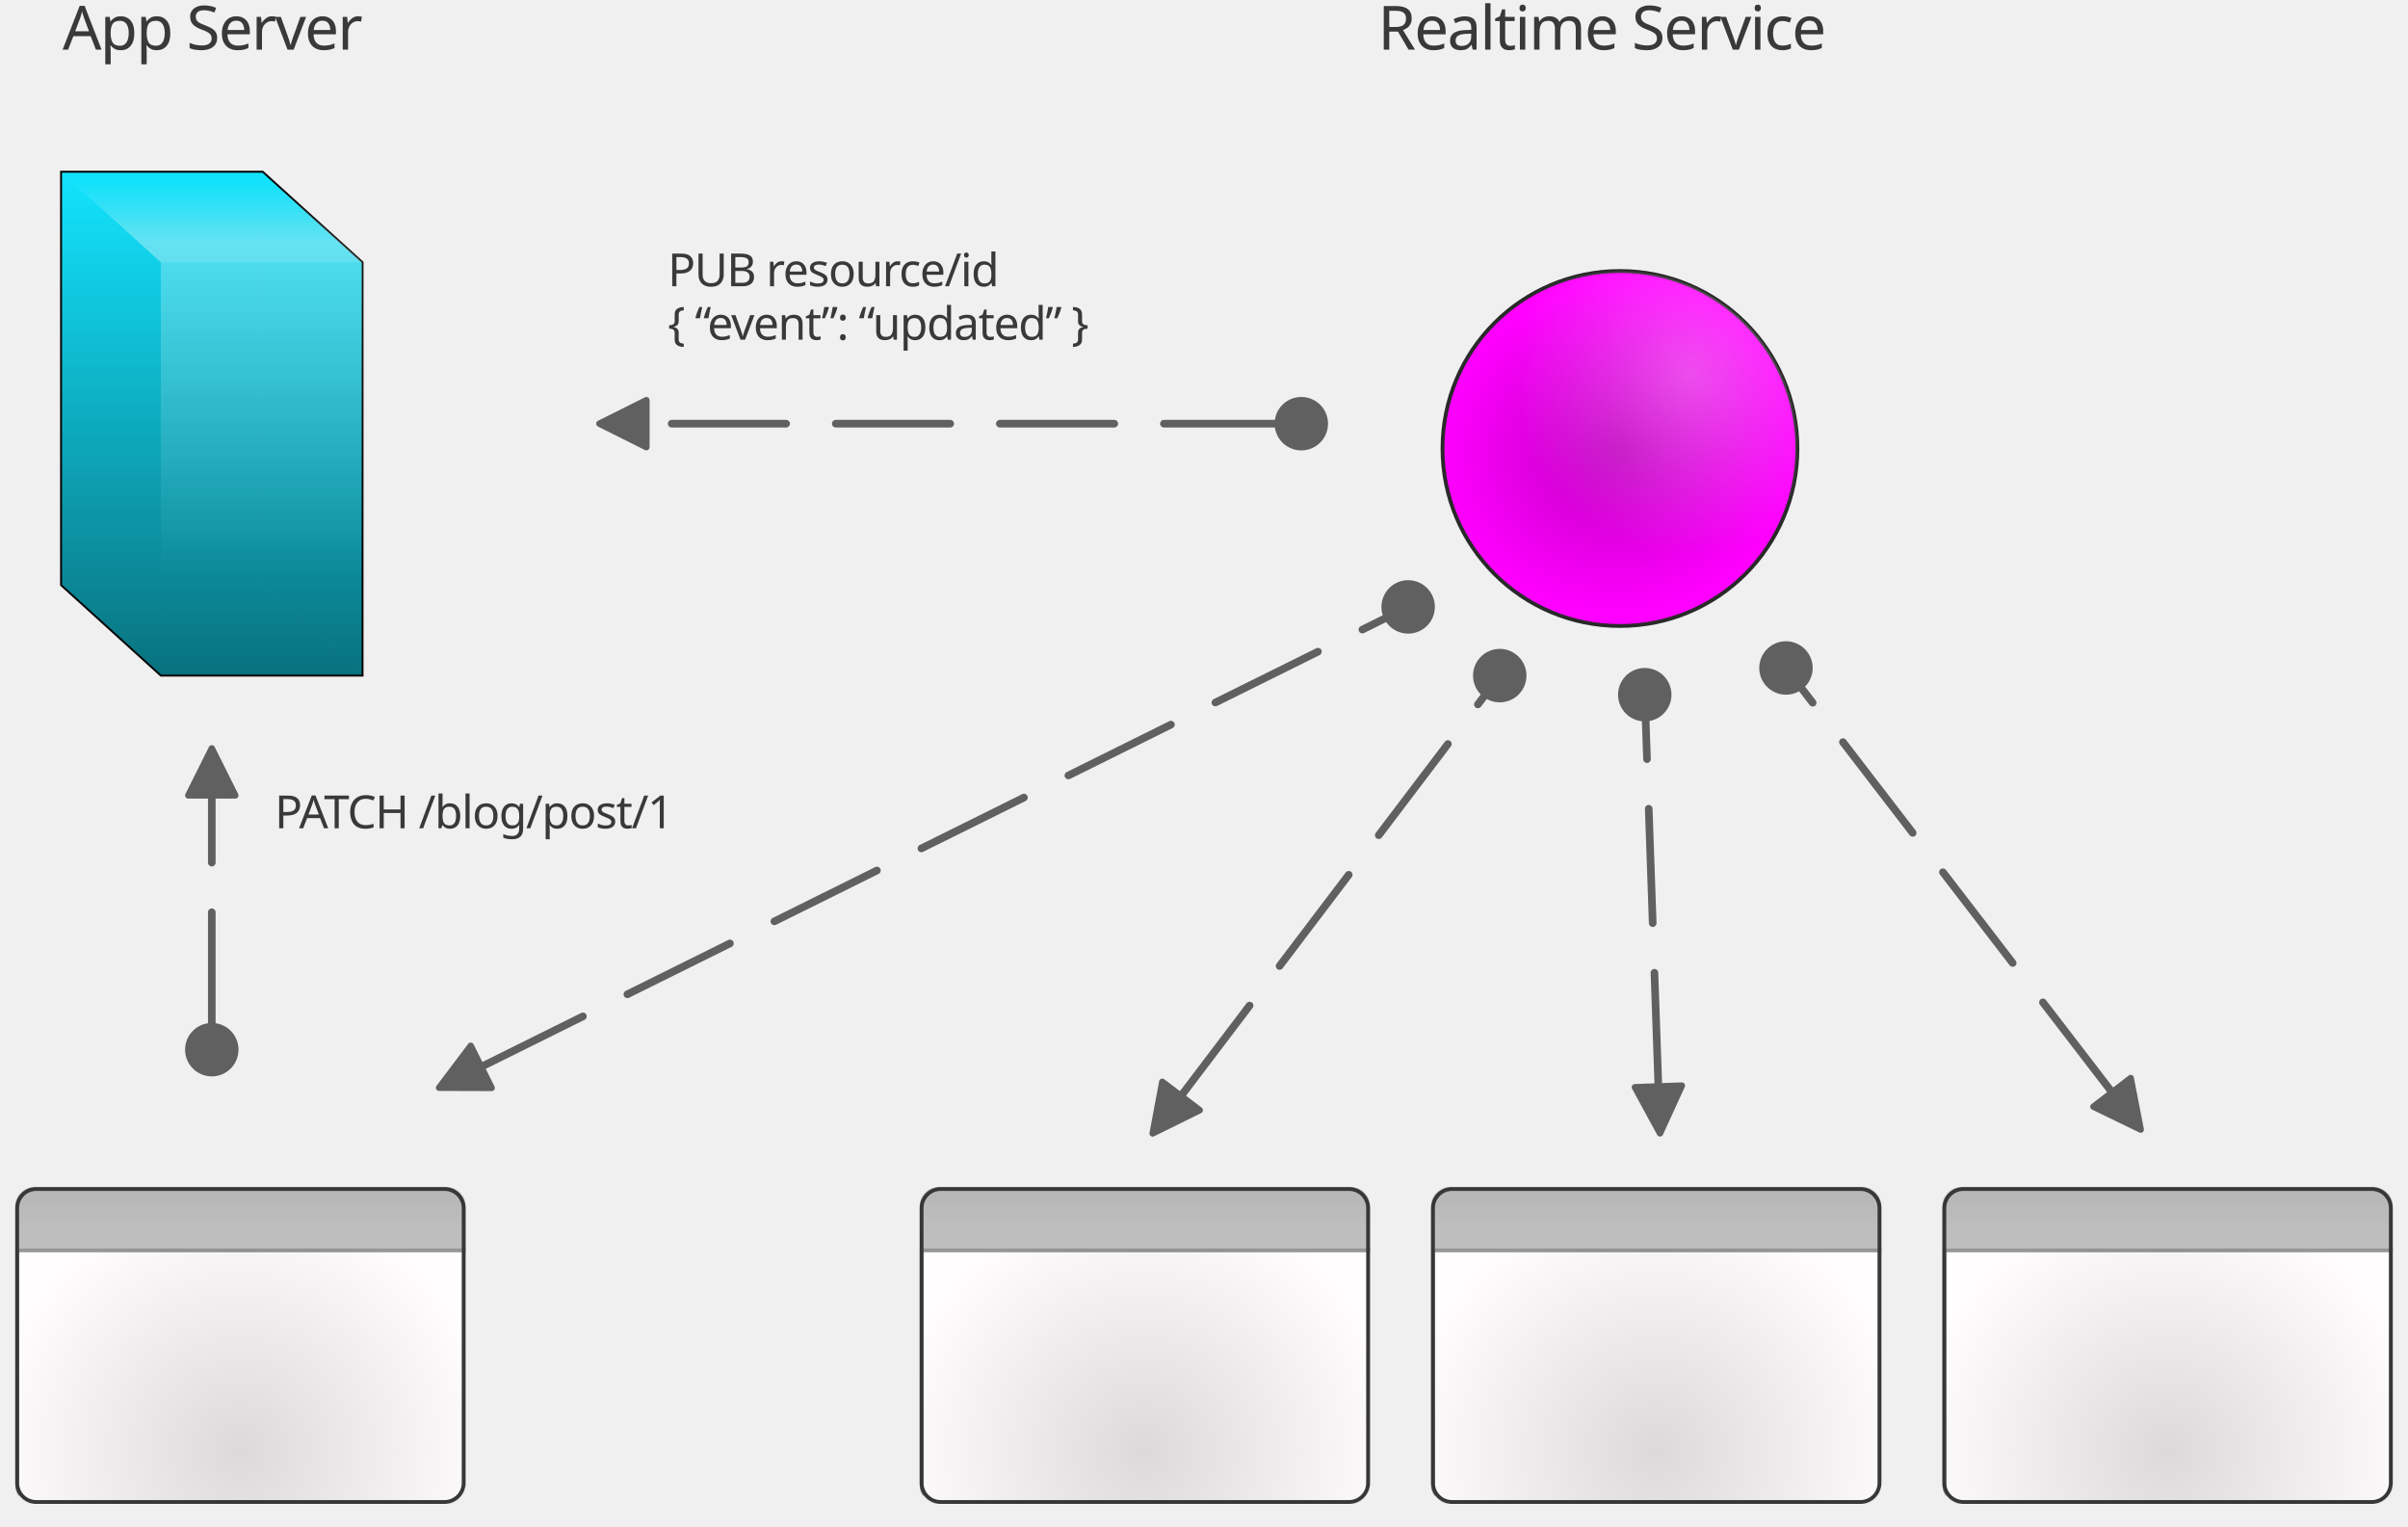
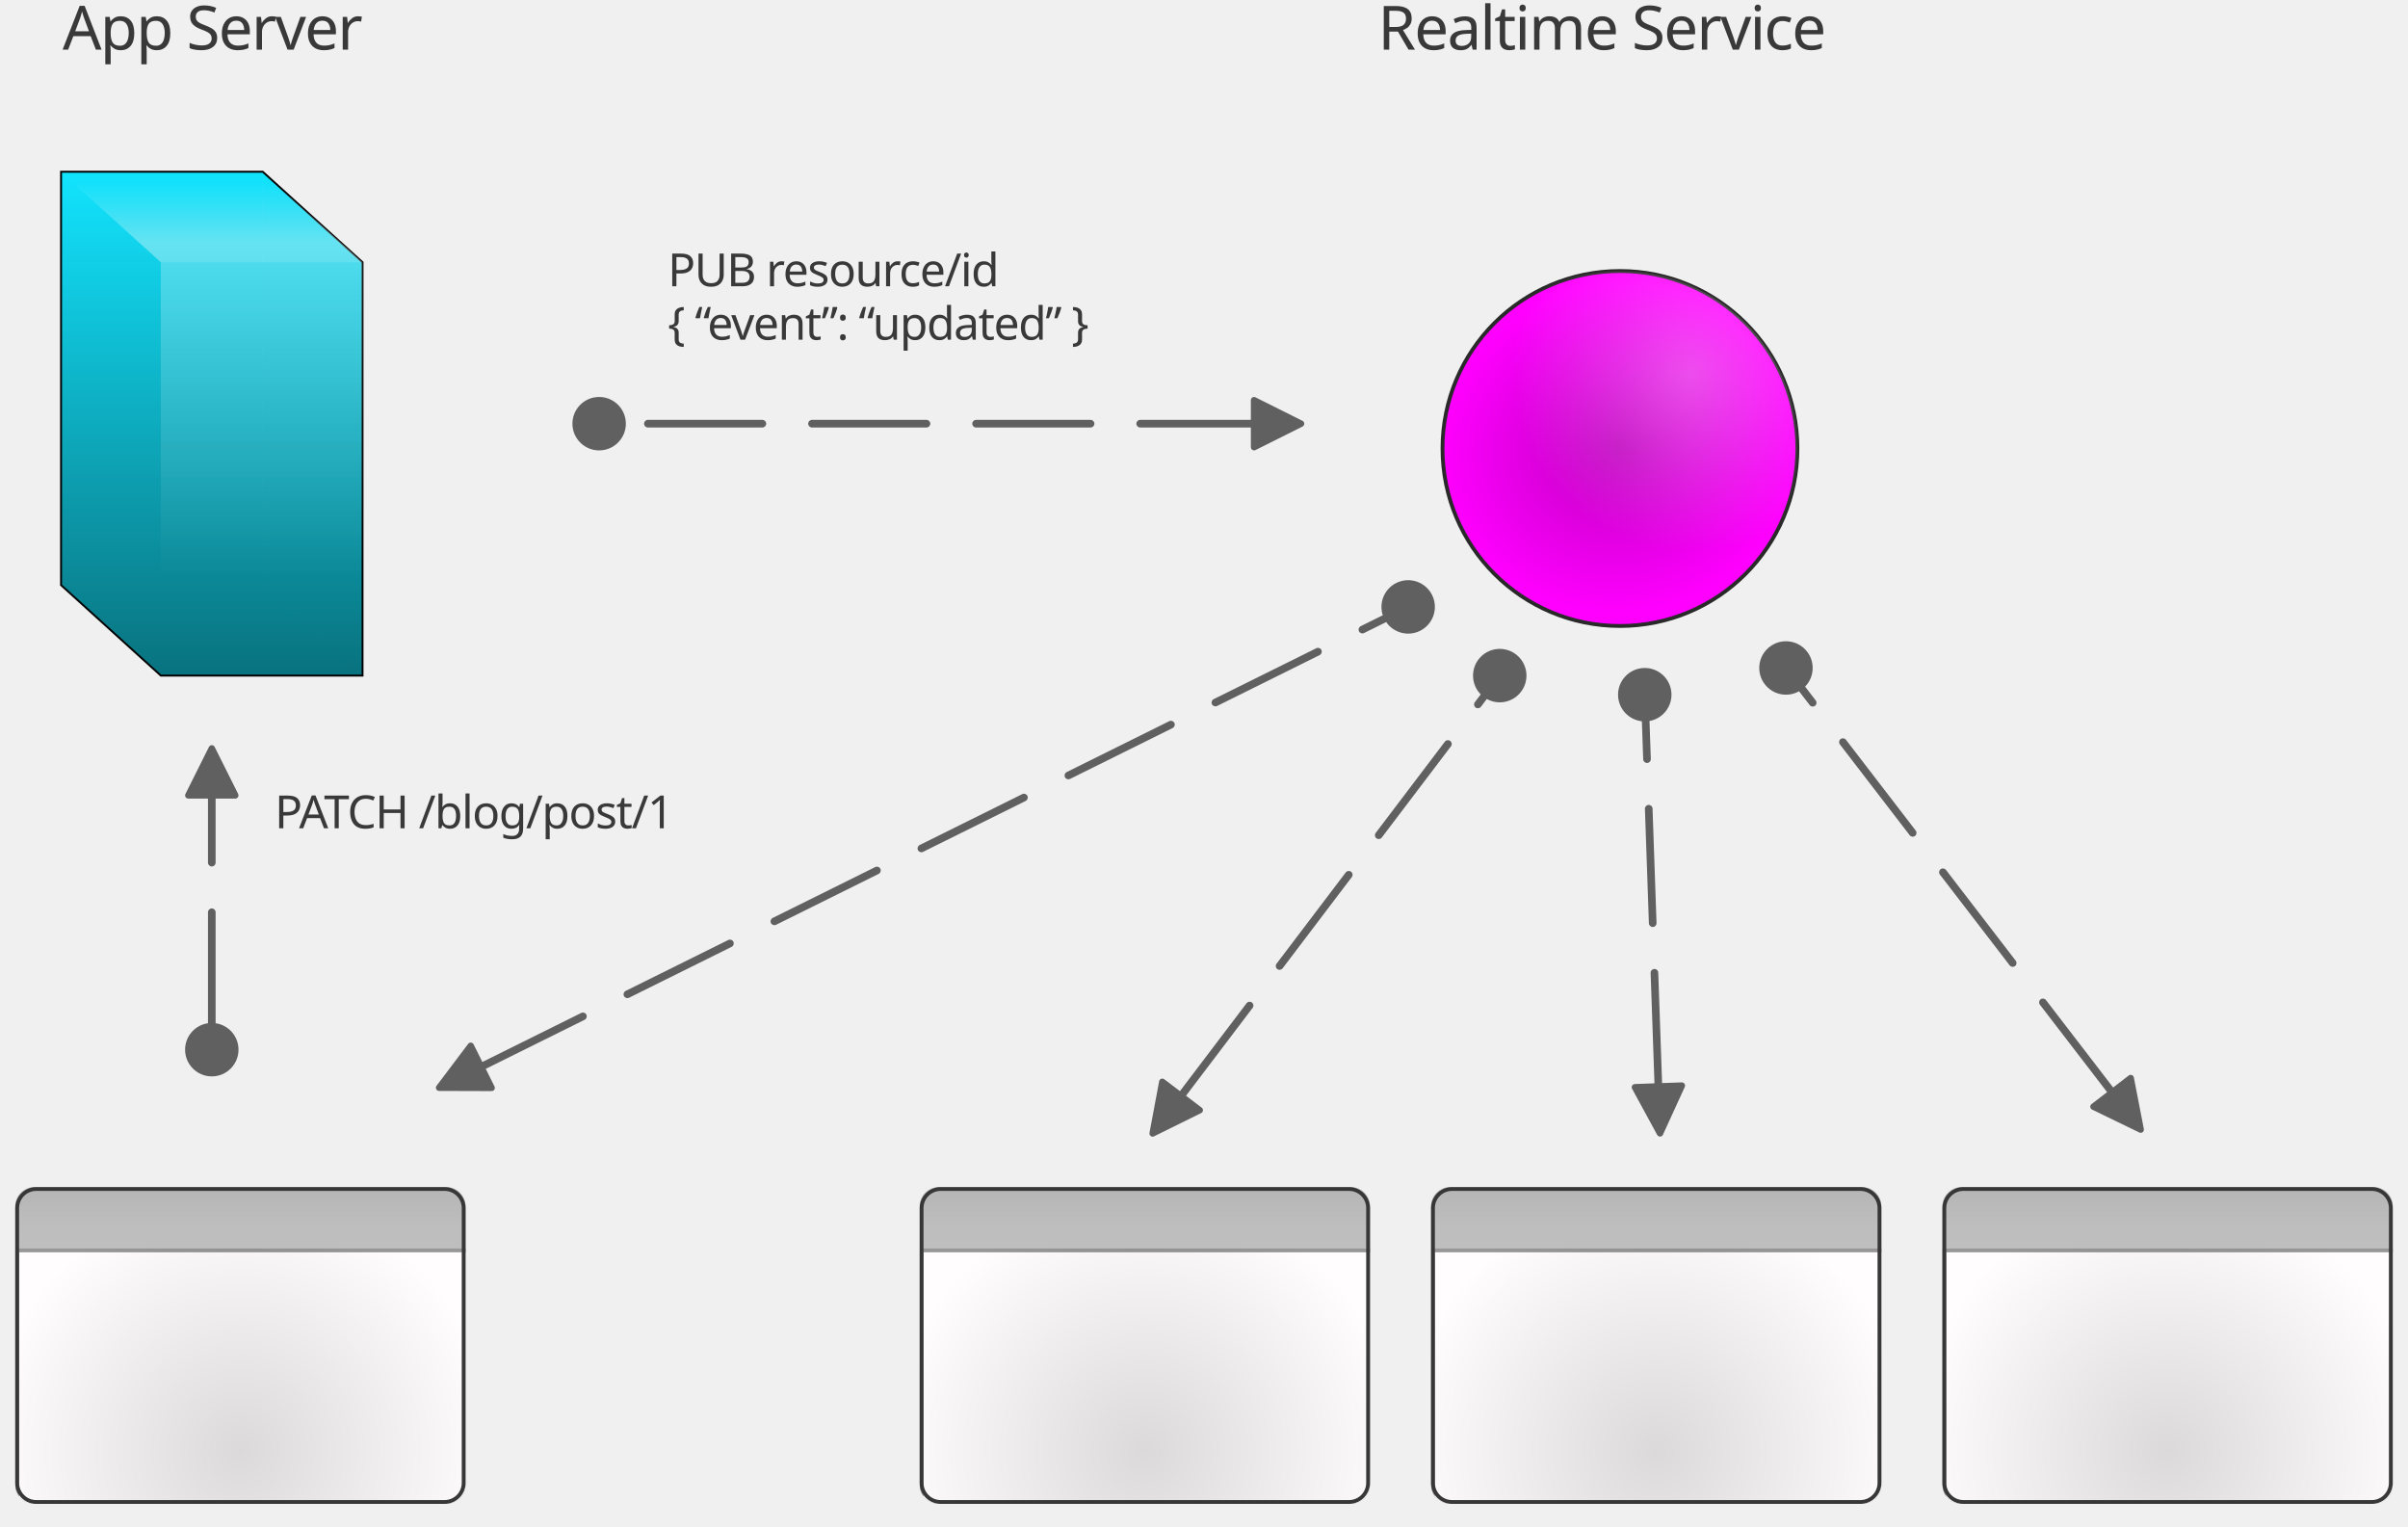
<svg xmlns="http://www.w3.org/2000/svg" xmlns:xlink="http://www.w3.org/1999/xlink" width="631px" height="400px" viewBox="0 0 631 400" version="1.1">
  <defs>
    <linearGradient x1="50%" y1="0%" x2="50%" y2="100%" id="linearGradient-1">
      <stop stop-color="#000000" stop-opacity="0" offset="0%" />
      <stop stop-color="#000000" stop-opacity="0.5" offset="100%" />
    </linearGradient>
    <linearGradient x1="50%" y1="0%" x2="50%" y2="76.494%" id="linearGradient-2">
      <stop stop-color="#FFFFFF" stop-opacity="0.25" offset="0%" />
      <stop stop-color="#FFFFFF" stop-opacity="0" offset="100%" />
    </linearGradient>
    <linearGradient x1="63.43%" y1="11.754%" x2="63.43%" y2="77.317%" id="linearGradient-3">
      <stop stop-color="#FFFFFF" stop-opacity="0" offset="0%" />
      <stop stop-color="#FFFFFF" stop-opacity="0.35" offset="100%" />
    </linearGradient>
    <radialGradient cx="50%" cy="50%" fx="50%" fy="50%" r="50.731%" gradientTransform="translate(0.5,0.5),rotate(170.2611),scale(1,0.913506),translate(-0.5,-0.5)" id="radialGradient-4">
      <stop stop-color="#000000" stop-opacity="0.247" offset="0%" />
      <stop stop-color="#000000" stop-opacity="0" offset="100%" />
    </radialGradient>
    <radialGradient cx="69.498%" cy="29.324%" fx="69.498%" fy="29.324%" r="50%" id="radialGradient-5">
      <stop stop-color="#FFFFFF" stop-opacity="0.3" offset="0%" />
      <stop stop-color="#FFFFFF" stop-opacity="0" offset="100%" />
    </radialGradient>
    <rect id="path-6" x="0" y="0" width="118" height="83" rx="5" />
    <radialGradient cx="50%" cy="50%" fx="50%" fy="50%" r="63.403%" gradientTransform="translate(0.5,0.5),scale(0.772969,1),rotate(90),translate(-0.5,-0.5)" id="radialGradient-8">
      <stop stop-color="#000000" stop-opacity="0.141" offset="0%" />
      <stop stop-color="#000000" stop-opacity="0" offset="100%" />
    </radialGradient>
    <linearGradient x1="50%" y1="74.361%" x2="50%" y2="5.685%" id="linearGradient-9">
      <stop stop-color="#FFFFFF" stop-opacity="0.147" offset="0%" />
      <stop stop-color="#FFFFFF" stop-opacity="0" offset="100%" />
    </linearGradient>
    <rect id="path-10" x="0" y="0" width="118" height="83" rx="5" />
    <rect id="path-12" x="0" y="0" width="118" height="83" rx="5" />
    <rect id="path-14" x="0" y="0" width="118" height="83" rx="5" />
  </defs>
  <g id="Publish" stroke="none" stroke-width="1" fill="none" fill-rule="evenodd">
    <g id="WP-App-Server" transform="translate(16, 45)">
      <g id="Group">
        <polygon id="bottom" fill-opacity="0.75" fill="#03E3FF" points="-7.67441666e-15 108.294 26.144 132 79 132 52.856 108.294" />
        <polygon id="back" fill-opacity="0.75" fill="#03E3FF" points="2.42063563e-14 0 52.856 0 52.856 108.294 2.42063563e-14 108.294" />
        <polygon id="left" fill-opacity="0.75" fill="#03E3FF" points="-2.17691572e-15 108.294 26.144 132 26.144 23.706 -2.17691572e-15 0" />
        <polygon id="right" fill-opacity="0.75" fill="#03E3FF" points="52.856 0 52.856 108.294 79 132 79 23.706" />
        <polygon id="top" fill-opacity="0.75" fill="#03E3FF" points="-1.98712574e-15 0 26.144 23.706 79 23.706 52.856 0" />
        <polygon id="front" fill-opacity="0.75" fill="#03E3FF" points="26.144 23.706 79 23.706 79 132 26.144 132" />
        <polygon id="Path" stroke="#000000" stroke-width="0.5" fill="url(#linearGradient-1)" points="79 132 26.144 132 0 108.294 0 0 52.856 0 79 23.706" />
        <polygon id="front" fill="url(#linearGradient-2)" points="26.144 23.706 79 23.706 79 132 26.144 132" />
        <polygon id="top" fill="url(#linearGradient-3)" points="-1.98712574e-15 0 26.144 23.706 79 23.706 52.856 0" />
      </g>
    </g>
    <g id="Realtime-Server" transform="translate(378, 71)">
      <g id="Group">
        <circle id="Oval" stroke="#292929" fill="#FF00FF" cx="46.5" cy="46.5" r="46.5" />
        <circle id="Oval" fill="url(#radialGradient-4)" cx="46.5" cy="46.5" r="46.5" />
        <circle id="Oval" fill="url(#radialGradient-5)" cx="46.5" cy="46.5" r="46.5" />
      </g>
    </g>
    <text id="Realtime-Service" font-family="AvenirNext-Regular, Avenir Next" font-size="16" font-weight="normal" letter-spacing="-0.4" fill="#393939">
      <tspan x="361.064" y="13">Realtime Service</tspan>
    </text>
    <text id="App-Server" font-family="AvenirNext-Regular, Avenir Next" font-size="16" font-weight="normal" letter-spacing="-0.4" fill="#393939">
      <tspan x="16.412" y="13">App Server</tspan>
    </text>
    <g id="Group" transform="translate(241, 311)">
      <g id="Browser" transform="translate(0, 0)">
        <g id="Group-2">
          <g id="Group">
            <mask id="mask-7" fill="white">
              <use xlink:href="#path-6" />
            </mask>
            <use id="Rectangle" fill="#D8D8D8" xlink:href="#path-6" />
            <rect id="Rectangle" fill="#B3B3B3" mask="url(#mask-7)" x="-9.672" y="-7.721" width="137.344" height="99.085" />
            <rect id="Rectangle" stroke="#979797" fill="#FFFDFD" mask="url(#mask-7)" x="0.5" y="16.585" width="136.344" height="82" />
            <rect id="Rectangle" fill="url(#radialGradient-8)" mask="url(#mask-7)" x="-9.672" y="16.085" width="137.344" height="106.163" />
            <rect id="Rectangle" fill="url(#linearGradient-9)" mask="url(#mask-7)" x="-3.224" y="-3.86" width="121.224" height="19.946" />
          </g>
          <rect id="Rectangle" stroke="#373737" x="0.5" y="0.5" width="117" height="82" rx="5" />
        </g>
      </g>
      <g id="Browser" transform="translate(268, 0)">
        <g id="Group-2">
          <g id="Group">
            <mask id="mask-11" fill="white">
              <use xlink:href="#path-10" />
            </mask>
            <use id="Rectangle" fill="#D8D8D8" xlink:href="#path-10" />
            <rect id="Rectangle" fill="#B3B3B3" mask="url(#mask-11)" x="-9.672" y="-7.721" width="137.344" height="99.085" />
            <rect id="Rectangle" stroke="#979797" fill="#FFFDFD" mask="url(#mask-11)" x="0.5" y="16.585" width="136.344" height="82" />
            <rect id="Rectangle" fill="url(#radialGradient-8)" mask="url(#mask-11)" x="-9.672" y="16.085" width="137.344" height="106.163" />
            <rect id="Rectangle" fill="url(#linearGradient-9)" mask="url(#mask-11)" x="-3.224" y="-3.86" width="121.224" height="19.946" />
          </g>
          <rect id="Rectangle" stroke="#373737" x="0.5" y="0.5" width="117" height="82" rx="5" />
        </g>
      </g>
      <g id="Browser" transform="translate(134, 0)">
        <g id="Group-2">
          <g id="Group">
            <mask id="mask-13" fill="white">
              <use xlink:href="#path-12" />
            </mask>
            <use id="Rectangle" fill="#D8D8D8" xlink:href="#path-12" />
            <rect id="Rectangle" fill="#B3B3B3" mask="url(#mask-13)" x="-9.672" y="-7.721" width="137.344" height="99.085" />
            <rect id="Rectangle" stroke="#979797" fill="#FFFDFD" mask="url(#mask-13)" x="0.5" y="16.585" width="136.344" height="82" />
            <rect id="Rectangle" fill="url(#radialGradient-8)" mask="url(#mask-13)" x="-9.672" y="16.085" width="137.344" height="106.163" />
            <rect id="Rectangle" fill="url(#linearGradient-9)" mask="url(#mask-13)" x="-3.224" y="-3.86" width="121.224" height="19.946" />
          </g>
          <rect id="Rectangle" stroke="#373737" x="0.5" y="0.5" width="117" height="82" rx="5" />
        </g>
      </g>
    </g>
    <path id="Line" d="M54.5,268.071 L54.5,239 C54.5,238.448 54.948,238 55.5,238 C56.052,238 56.5,238.448 56.5,239 L56.5,268.071 C59.892,268.556 62.5,271.474 62.5,275 C62.5,278.866 59.366,282 55.5,282 C51.634,282 48.5,278.866 48.5,275 C48.5,271.474 51.108,268.556 54.5,268.071 Z M56.5,209.222 L56.5,226 C56.5,226.552 56.052,227 55.5,227 C54.948,227 54.5,226.552 54.5,226 L54.5,209.222 L49.335,209.222 C48.874,209.222 48.5,208.848 48.5,208.387 C48.5,208.257 48.53,208.13 48.588,208.014 L54.753,195.684 C54.959,195.272 55.461,195.104 55.873,195.311 C56.035,195.391 56.166,195.522 56.247,195.684 L62.412,208.014 C62.618,208.426 62.451,208.928 62.038,209.134 C61.922,209.192 61.794,209.222 61.665,209.222 L56.5,209.222 Z" fill="#606060" fill-rule="nonzero" />
-     <path id="Line" d="M334.071,112 L305,112 C304.448,112 304,111.552 304,111 C304,110.448 304.448,110 305,110 L334.071,110 C334.556,106.608 337.474,104 341,104 C344.866,104 348,107.134 348,111 C348,114.866 344.866,118 341,118 C337.474,118 334.556,115.392 334.071,112 Z M156.684,110.253 L169.014,104.088 C169.426,103.882 169.928,104.049 170.134,104.462 C170.192,104.578 170.222,104.706 170.222,104.835 L170.222,117.165 C170.222,117.626 169.848,118 169.387,118 C169.257,118 169.13,117.97 169.014,117.912 L156.684,111.747 C156.272,111.541 156.104,111.039 156.311,110.627 C156.391,110.465 156.522,110.334 156.684,110.253 Z M292,110 C292.552,110 293,110.448 293,111 C293,111.552 292.552,112 292,112 L262,112 C261.448,112 261,111.552 261,111 C261,110.448 261.448,110 262,110 L292,110 Z M249,110 C249.552,110 250,110.448 250,111 C250,111.552 249.552,112 249,112 L219,112 C218.448,112 218,111.552 218,111 C218,110.448 218.448,110 219,110 L249,110 Z M206,110 C206.552,110 207,110.448 207,111 C207,111.552 206.552,112 206,112 L176,112 C175.448,112 175,111.552 175,111 C175,110.448 175.448,110 176,110 L206,110 Z" fill="#606060" fill-rule="nonzero" />
+     <path id="Line" d="M327.778,112 L298.778,112 C298.225,112 297.778,111.552 297.778,111 C297.778,110.448 298.225,110 298.778,110 L327.778,110 L327.778,104.835 C327.778,104.706 327.808,104.578 327.866,104.462 C328.072,104.049 328.574,103.882 328.986,104.088 L341.316,110.253 C341.478,110.334 341.609,110.465 341.689,110.627 C341.896,111.039 341.728,111.541 341.316,111.747 L328.986,117.912 C328.87,117.97 328.743,118 328.613,118 C328.152,118 327.778,117.626 327.778,117.165 L327.778,112 Z M150,111 C150,107.134 153.134,104 157,104 C160.866,104 164,107.134 164,111 C164,114.866 160.866,118 157,118 C153.134,118 150,114.866 150,111 Z M285.778,110 C286.33,110 286.778,110.448 286.778,111 C286.778,111.552 286.33,112 285.778,112 L255.778,112 C255.225,112 254.778,111.552 254.778,111 C254.778,110.448 255.225,110 255.778,110 L285.778,110 Z M242.778,110 C243.33,110 243.778,110.448 243.778,111 C243.778,111.552 243.33,112 242.778,112 L212.778,112 C212.225,112 211.778,111.552 211.778,111 C211.778,110.448 212.225,110 212.778,110 L242.778,110 Z M199.778,110 C200.33,110 200.778,110.448 200.778,111 C200.778,111.552 200.33,112 199.778,112 L169.778,112 C169.225,112 168.778,111.552 168.778,111 C168.778,110.448 169.225,110 169.778,110 L199.778,110 Z" fill="#606060" fill-rule="nonzero" />
    <path id="Line" d="M552.15,286.126 L534.541,263.216 C534.204,262.778 534.286,262.15 534.724,261.813 C535.162,261.477 535.79,261.559 536.127,261.997 L553.735,284.907 L557.83,281.76 C557.933,281.681 558.053,281.627 558.18,281.602 C558.633,281.514 559.071,281.81 559.159,282.263 L561.785,295.795 C561.819,295.973 561.795,296.157 561.716,296.319 C561.515,296.734 561.015,296.907 560.6,296.706 L548.199,290.687 C548.082,290.63 547.98,290.547 547.901,290.444 C547.62,290.079 547.689,289.554 548.055,289.273 L552.15,286.126 Z M473.015,179.884 L475.797,183.503 C476.133,183.941 476.051,184.569 475.613,184.905 C475.175,185.242 474.547,185.16 474.211,184.722 L471.43,181.103 C468.444,182.786 464.599,182.062 462.45,179.266 C460.094,176.201 460.669,171.806 463.734,169.45 C466.799,167.094 471.194,167.669 473.55,170.734 C475.699,173.53 475.409,177.433 473.015,179.884 Z M528.204,251.69 C528.541,252.127 528.459,252.755 528.021,253.092 C527.583,253.428 526.955,253.346 526.619,252.908 L508.337,229.122 C508,228.684 508.083,228.057 508.52,227.72 C508.958,227.384 509.586,227.466 509.923,227.904 L528.204,251.69 Z M502.001,217.596 C502.337,218.034 502.255,218.662 501.817,218.999 C501.379,219.335 500.751,219.253 500.415,218.815 L482.133,195.029 C481.796,194.591 481.879,193.963 482.316,193.627 C482.754,193.29 483.382,193.372 483.719,193.81 L502.001,217.596 Z" fill="#606060" fill-rule="nonzero" />
    <path id="Line" d="M433.541,283.821 L432.535,254.886 C432.515,254.334 432.947,253.871 433.499,253.852 C434.051,253.833 434.514,254.265 434.533,254.817 L435.54,283.751 L440.701,283.571 C440.831,283.567 440.96,283.593 441.078,283.647 C441.497,283.838 441.682,284.334 441.49,284.753 L435.757,297.29 C435.682,297.454 435.556,297.59 435.397,297.676 C434.992,297.897 434.485,297.747 434.264,297.342 L427.675,285.234 C427.613,285.12 427.578,284.993 427.574,284.864 C427.558,284.403 427.918,284.016 428.379,284 L433.541,283.821 Z M432.24,188.89 L432.587,198.851 C432.606,199.403 432.174,199.866 431.622,199.885 C431.07,199.904 430.607,199.472 430.588,198.92 L430.241,188.96 C426.834,188.593 424.127,185.768 424.004,182.243 C423.87,178.38 426.893,175.139 430.757,175.004 C434.62,174.87 437.861,177.893 437.996,181.757 C438.118,185.281 435.614,188.287 432.24,188.89 Z M434.081,241.825 C434.101,242.377 433.669,242.84 433.117,242.859 C432.565,242.878 432.102,242.446 432.083,241.894 L431.04,211.912 C431.021,211.36 431.453,210.897 432.004,210.878 C432.556,210.859 433.019,211.291 433.039,211.843 L434.081,241.825 Z" fill="#606060" fill-rule="nonzero" />
    <path id="Line" d="M309.193,285.86 L326.653,262.836 C326.986,262.396 327.614,262.31 328.054,262.644 C328.494,262.977 328.58,263.605 328.246,264.045 L310.786,287.069 L314.901,290.189 C315.005,290.268 315.088,290.369 315.146,290.485 C315.35,290.899 315.18,291.4 314.766,291.604 L302.404,297.703 C302.242,297.783 302.059,297.808 301.881,297.775 C301.428,297.69 301.129,297.254 301.214,296.8 L303.752,283.251 C303.776,283.124 303.829,283.004 303.907,282.9 C304.186,282.533 304.71,282.461 305.077,282.739 L309.193,285.86 Z M389.61,183.125 L388.066,185.161 C387.732,185.601 387.105,185.688 386.665,185.354 C386.225,185.02 386.139,184.393 386.472,183.953 L388.016,181.917 C385.607,179.48 385.292,175.58 387.422,172.77 C389.758,169.69 394.149,169.086 397.23,171.422 C400.31,173.758 400.914,178.149 398.578,181.23 C396.447,184.04 392.606,184.788 389.61,183.125 Z M336.101,253.686 C335.768,254.126 335.14,254.213 334.7,253.879 C334.26,253.545 334.174,252.918 334.508,252.478 L352.635,228.574 C352.969,228.134 353.596,228.047 354.036,228.381 C354.476,228.715 354.562,229.342 354.229,229.782 L336.101,253.686 Z M362.084,219.424 C361.75,219.864 361.123,219.95 360.683,219.616 C360.243,219.283 360.156,218.655 360.49,218.215 L378.617,194.311 C378.951,193.871 379.578,193.785 380.018,194.119 C380.458,194.452 380.545,195.08 380.211,195.52 L362.084,219.424 Z" fill="#606060" fill-rule="nonzero" />
    <path id="Line" d="M126.401,278.228 L152.311,265.375 C152.806,265.13 153.406,265.332 153.651,265.827 C153.897,266.321 153.695,266.921 153.2,267.167 L127.289,280.02 L129.584,284.647 C129.642,284.763 129.672,284.891 129.671,285.02 C129.67,285.482 129.295,285.854 128.834,285.853 L115.049,285.809 C114.868,285.809 114.693,285.75 114.548,285.641 C114.18,285.363 114.107,284.839 114.385,284.471 L122.691,273.469 C122.769,273.366 122.87,273.282 122.986,273.224 C123.399,273.019 123.9,273.188 124.105,273.601 L126.401,278.228 Z M363.237,162.975 L357.45,165.846 C356.955,166.091 356.355,165.889 356.11,165.394 C355.864,164.9 356.066,164.3 356.561,164.054 L362.348,161.183 C361.275,157.929 362.73,154.296 365.889,152.729 C369.353,151.011 373.553,152.426 375.271,155.889 C376.989,159.353 375.574,163.553 372.111,165.271 C368.952,166.838 365.179,165.798 363.237,162.975 Z M164.846,261.39 C164.351,261.635 163.751,261.433 163.505,260.938 C163.26,260.444 163.462,259.843 163.957,259.598 L190.832,246.266 C191.327,246.021 191.927,246.223 192.172,246.718 C192.418,247.213 192.215,247.813 191.721,248.058 L164.846,261.39 Z M203.366,242.281 C202.872,242.526 202.272,242.324 202.026,241.829 C201.781,241.335 201.983,240.735 202.478,240.489 L229.353,227.158 C229.847,226.912 230.447,227.114 230.693,227.609 C230.938,228.104 230.736,228.704 230.241,228.949 L203.366,242.281 Z M241.887,223.172 C241.393,223.418 240.793,223.215 240.547,222.721 C240.302,222.226 240.504,221.626 240.999,221.381 L267.874,208.049 C268.368,207.803 268.968,208.006 269.214,208.5 C269.459,208.995 269.257,209.595 268.762,209.84 L241.887,223.172 Z M280.408,204.063 C279.913,204.309 279.313,204.107 279.068,203.612 C278.822,203.117 279.025,202.517 279.519,202.272 L306.394,188.94 C306.889,188.695 307.489,188.897 307.735,189.391 C307.98,189.886 307.778,190.486 307.283,190.732 L280.408,204.063 Z M318.929,184.955 C318.434,185.2 317.834,184.998 317.589,184.503 C317.343,184.008 317.545,183.408 318.04,183.163 L344.915,169.831 C345.41,169.586 346.01,169.788 346.255,170.283 C346.501,170.777 346.299,171.378 345.804,171.623 L318.929,184.955 Z" fill="#606060" fill-rule="nonzero" />
    <g id="Browser" transform="translate(4, 311)">
      <g id="Group-2">
        <g id="Group">
          <mask id="mask-15" fill="white">
            <use xlink:href="#path-14" />
          </mask>
          <use id="Rectangle" fill="#D8D8D8" xlink:href="#path-14" />
          <rect id="Rectangle" fill="#B3B3B3" mask="url(#mask-15)" x="-9.672" y="-7.721" width="137.344" height="99.085" />
          <rect id="Rectangle" stroke="#979797" fill="#FFFDFD" mask="url(#mask-15)" x="0.5" y="16.585" width="136.344" height="82" />
          <rect id="Rectangle" fill="url(#radialGradient-8)" mask="url(#mask-15)" x="-9.672" y="16.085" width="137.344" height="106.163" />
          <rect id="Rectangle" fill="url(#linearGradient-9)" mask="url(#mask-15)" x="-3.224" y="-3.86" width="121.224" height="19.946" />
        </g>
        <rect id="Rectangle" stroke="#373737" x="0.5" y="0.5" width="117" height="82" rx="5" />
      </g>
    </g>
    <text id="PUB-resource/id-{-“e" font-family="Menlo-Regular, Menlo" font-size="12" font-weight="normal" letter-spacing="-0.3" fill="#393939">
      <tspan x="175" y="75">PUB resource/id</tspan>
      <tspan x="175" y="89">{ “event”: “updated” }</tspan>
    </text>
    <text id="PATCH-/blog/post/1" font-family="Menlo-Regular, Menlo" font-size="12" font-weight="normal" letter-spacing="-0.3" fill="#393939">
      <tspan x="72" y="217">PATCH /blog/post/1</tspan>
    </text>
  </g>
</svg>
